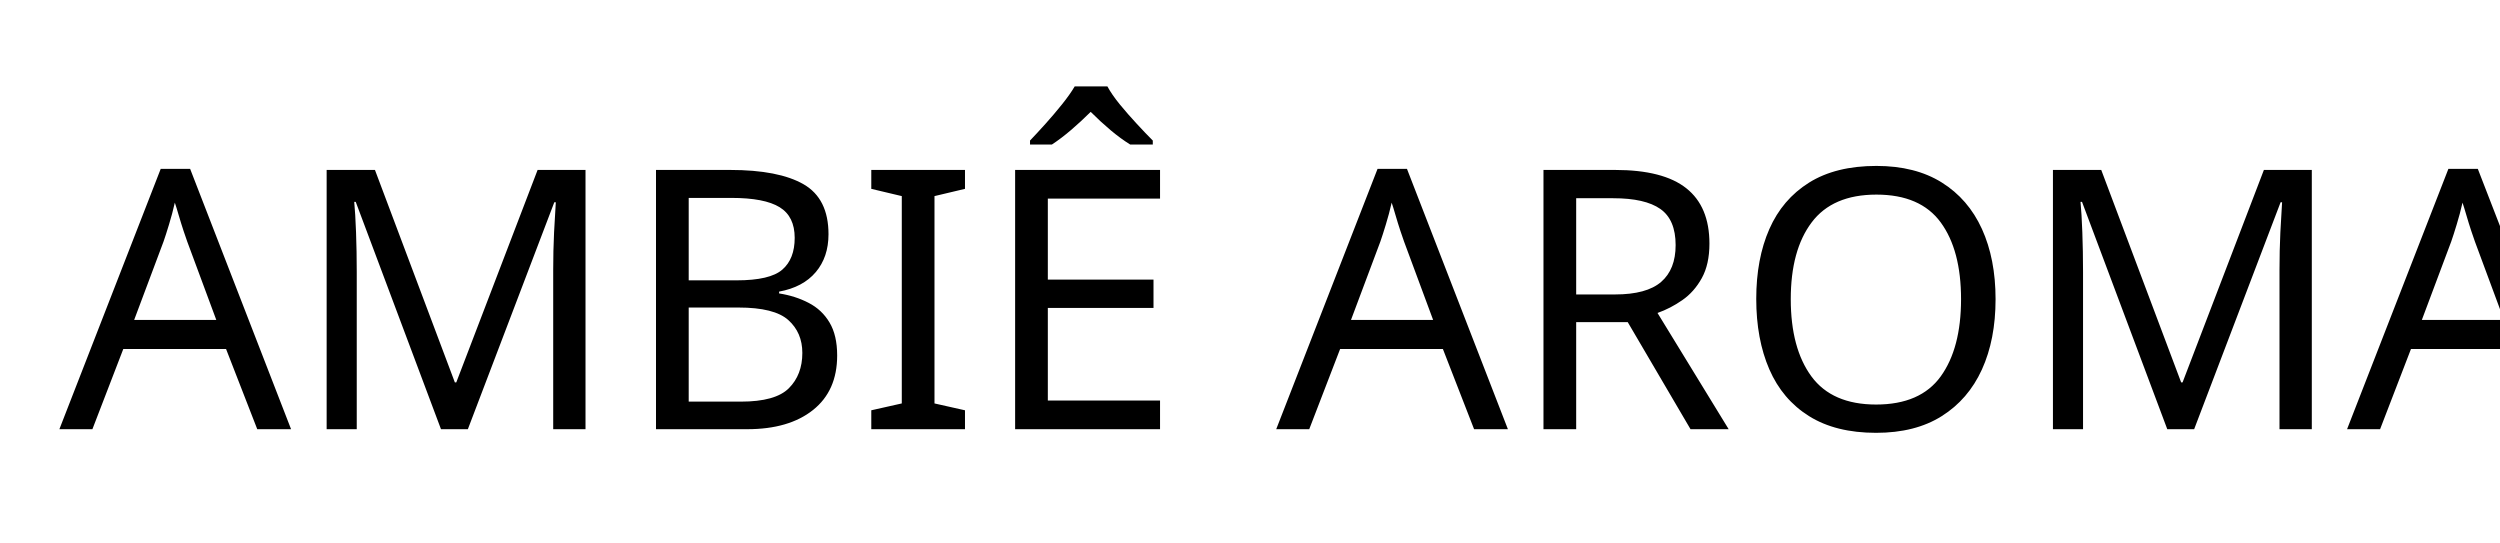
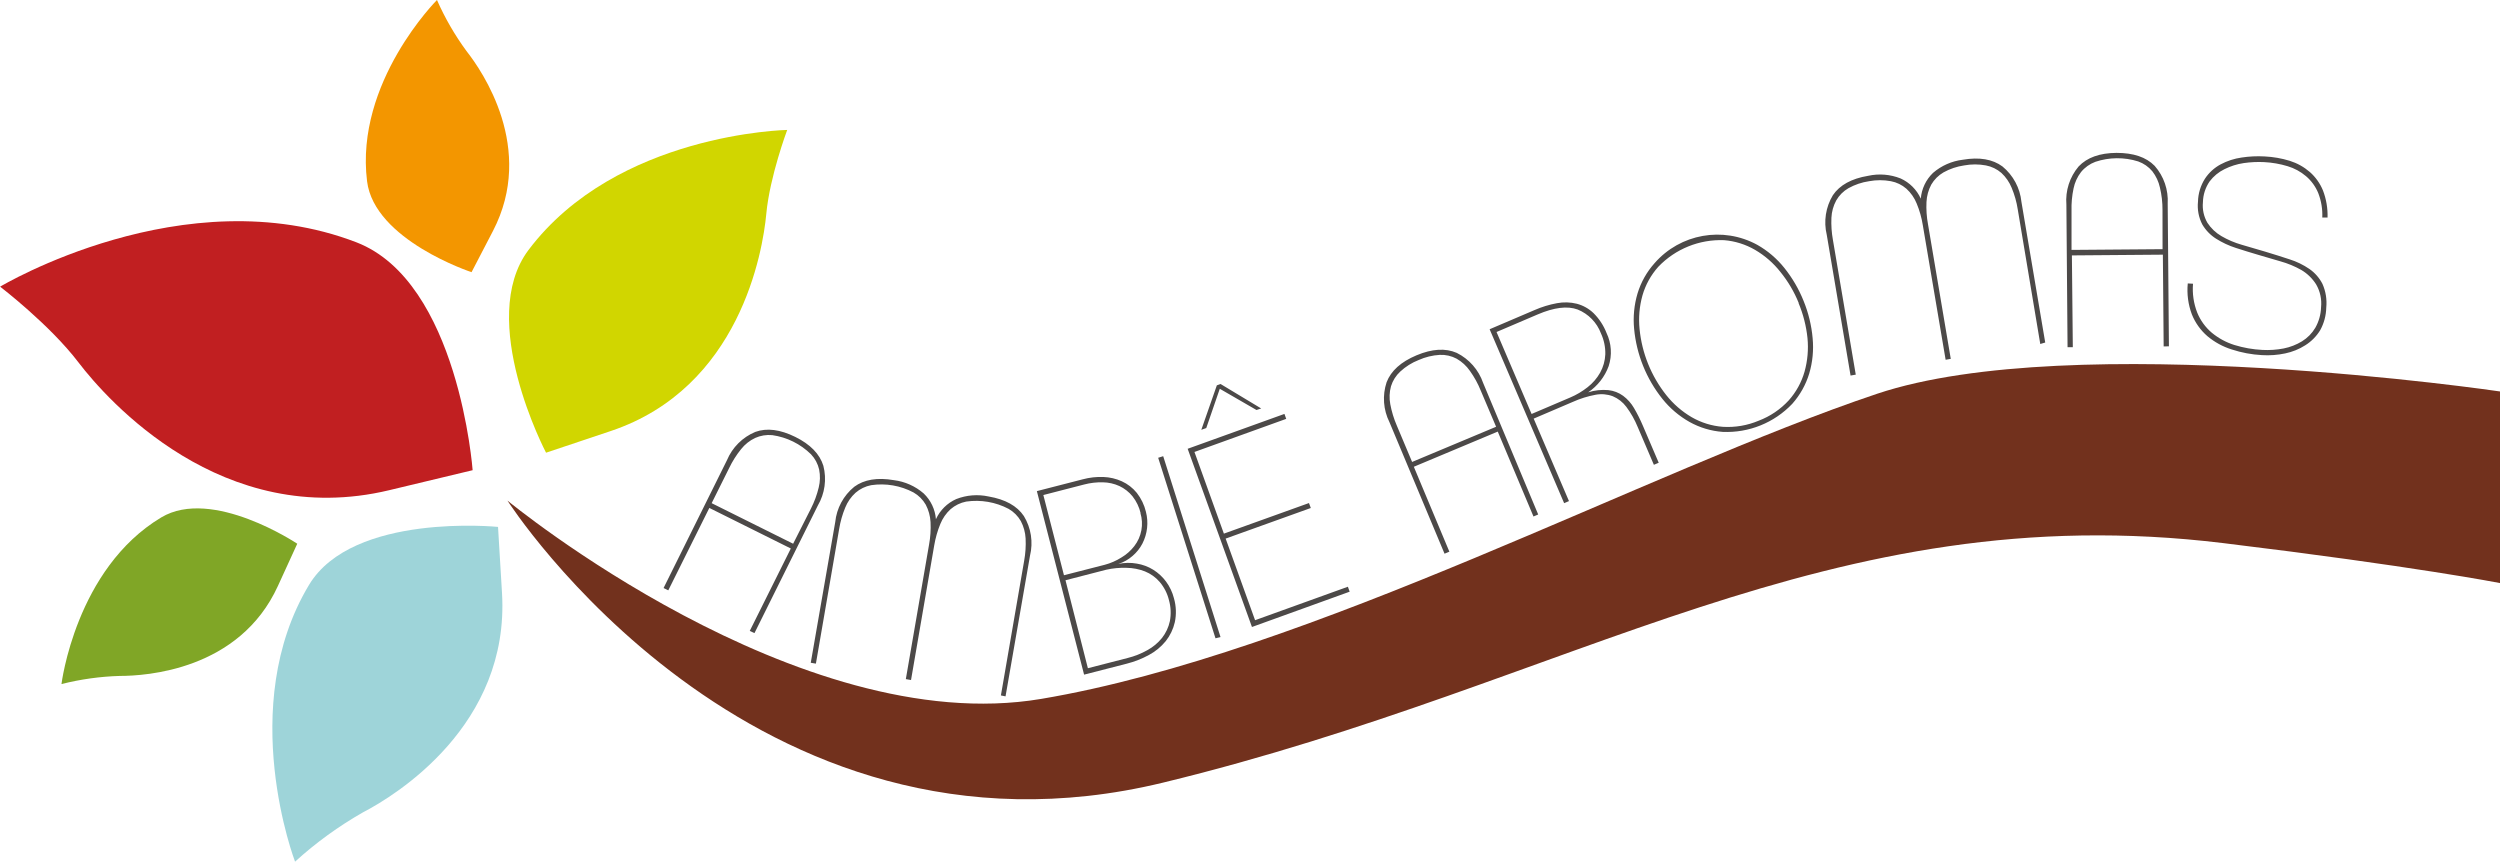
- <svg xmlns="http://www.w3.org/2000/svg" id="Camada_1" viewBox="0 0 495.7 107.6">
-   <style>.st0{font-family:'ClementePDaa-Hairline'}.st1{font-size:72px}</style>
-   <text transform="translate(11.775 85.102)" class="st0 st1">AMBIÊ AROMAS</text>
+ <svg xmlns="http://www.w3.org/2000/svg" id="Camada_1" data-name="Camada 1" viewBox="0 0 408.66 140.84">
+   <defs>
+     <style>.cls-1{fill:#4c4948}.cls-2{fill:#80a626}.cls-3{fill:#d1d600}.cls-4{fill:#9ed4d9}.cls-5{fill:#f39600}.cls-6{fill:#c11f21}.cls-7{fill:#72311d}</style>
+   </defs>
+   <path class="cls-1" d="M133.73 111l6.71-13.47-13.32-6.63-6.71 13.47-.77-.38L130 83.1a8.63 8.63 0 0 1 4.64-4.63c1.89-.68 4.06-.4 6.53.82s4 2.8 4.59 4.72a8.61 8.61 0 0 1-.9 6.49l-10.36 20.86zm10-20a15.62 15.62 0 0 0 1.27-3.44 6.68 6.68 0 0 0 .07-2.94 5.33 5.33 0 0 0-1.33-2.49 11.29 11.29 0 0 0-6.33-3.13 5.55 5.55 0 0 0-2.8.46 6.47 6.47 0 0 0-2.3 1.83 15.82 15.82 0 0 0-1.95 3.09l-2.86 5.74 13.32 6.63zm31.05 30.55l3.8-22a16 16 0 0 0 .24-3.67 6.88 6.88 0 0 0-.78-2.83 5.39 5.39 0 0 0-2-2 11.41 11.41 0 0 0-6.93-1.19 5.55 5.55 0 0 0-2.55 1.24 6.63 6.63 0 0 0-1.68 2.42 16.37 16.37 0 0 0-1 3.51l-3.79 22-.85-.15 3.8-22a16 16 0 0 0 .24-3.67 6.93 6.93 0 0 0-.78-2.84 5.37 5.37 0 0 0-2-2 11.23 11.23 0 0 0-6.93-1.19 5.45 5.45 0 0 0-2.55 1.24 6.59 6.59 0 0 0-1.68 2.41 15.78 15.78 0 0 0-1 3.52l-3.8 22-.84-.14 4-23a8.56 8.56 0 0 1 3.11-5.77c1.61-1.19 3.78-1.55 6.49-1.08a9.14 9.14 0 0 1 4.86 2.17 6.55 6.55 0 0 1 2 4.21 6.6 6.6 0 0 1 3.32-3.29 9.17 9.17 0 0 1 5.31-.42c2.71.47 4.63 1.53 5.75 3.2a8.56 8.56 0 0 1 1 6.47l-4 23zm28.29-15.88a8.07 8.07 0 0 1 .14 3.91 7.77 7.77 0 0 1-1.49 3.1 9.06 9.06 0 0 1-2.75 2.26 15.42 15.42 0 0 1-3.59 1.41l-7 1.8-7.72-30 7.5-1.93a11.4 11.4 0 0 1 3.38-.38 8 8 0 0 1 3 .7 6.77 6.77 0 0 1 2.46 1.9 8.07 8.07 0 0 1 1.49 3.1 7.36 7.36 0 0 1-.58 5.19 6.71 6.71 0 0 1-1.59 2 6.41 6.41 0 0 1-2.34 1.32A7.91 7.91 0 0 1 197 100a7.29 7.29 0 0 1 2.68 1 7.59 7.59 0 0 1 2.1 1.94 7.9 7.9 0 0 1 1.29 2.73zm-5.44-13.88a7.17 7.17 0 0 0-1.34-2.8 6.14 6.14 0 0 0-2.14-1.67 6.73 6.73 0 0 0-2.71-.61 11 11 0 0 0-3.06.36l-6.66 1.72 3.37 13.11 6.67-1.71a9.77 9.77 0 0 0 2.72-1.19 7.4 7.4 0 0 0 2.1-1.85 6 6 0 0 0 1-5.44zm4.63 14.21a7.24 7.24 0 0 0-1.52-3 6.29 6.29 0 0 0-2.42-1.73 8.55 8.55 0 0 0-3-.58 13.07 13.07 0 0 0-3.32.31l-6.66 1.72L189 117.1l6.53-1.68a12.8 12.8 0 0 0 3.17-1.26 7.94 7.94 0 0 0 2.41-2 6.71 6.71 0 0 0 1.29-2.75 7.45 7.45 0 0 0-.14-3.41zm7.6 6.21l-9.37-29.51.82-.26 9.37 29.56zm5.96-1.85l-10.51-29.13 15.82-5.7.29.81-15 5.41 4.81 13.35 13.91-5 .3.81-13.92 5 4.81 13.34 15.17-5.47.29.81zm.74-35.47l-6-3.47-2.21 6.42-.81.29 2.54-7.27.61-.22 6.64 4zm45.28 17.41L256 78.42l-13.72 5.75 5.81 13.88-.79.33-9-21.49a8.59 8.59 0 0 1-.47-6.54q1.08-2.8 4.89-4.4t6.57-.4a8.62 8.62 0 0 1 4.32 4.92l9 21.5zm-8.62-20.58a15.36 15.36 0 0 0-1.77-3.22 6.64 6.64 0 0 0-2.18-2 5.29 5.29 0 0 0-2.75-.62 9.82 9.82 0 0 0-3.45.84 9.54 9.54 0 0 0-3 1.88 5.45 5.45 0 0 0-1.52 2.4 6.54 6.54 0 0 0-.12 2.94 16.33 16.33 0 0 0 1.07 3.5l2.5 5.94 13.73-5.75zm20.56-9.42a7.31 7.31 0 0 1 .35 5.42 8.84 8.84 0 0 1-3.35 4.28 8.4 8.4 0 0 1 3.3-.36 5 5 0 0 1 2.41.93 6.64 6.64 0 0 1 1.78 2 25.07 25.07 0 0 1 1.45 2.89l2.59 6.05-.79.34-2.64-6.17a15 15 0 0 0-1.86-3.3 5.34 5.34 0 0 0-2.22-1.74 5.22 5.22 0 0 0-2.81-.24 16.19 16.19 0 0 0-3.71 1.16l-6.41 2.74 5.77 13.48-.79.34-12.18-28.43 7.33-3.13a16.69 16.69 0 0 1 3.68-1.13 7.62 7.62 0 0 1 3.24.09 6.23 6.23 0 0 1 2.74 1.54 9.37 9.37 0 0 1 2.12 3.24zm-.91.07a6.78 6.78 0 0 0-3.82-3.91c-1.67-.61-3.84-.34-6.53.81l-6.72 2.87 5.73 13.4 6.33-2.7a12.37 12.37 0 0 0 2.83-1.68 8 8 0 0 0 2.05-2.38 6.76 6.76 0 0 0 .84-3 7.7 7.7 0 0 0-.71-3.41zM306 57.08a21 21 0 0 1 1.47 6.06 15.25 15.25 0 0 1-.56 5.8 13.26 13.26 0 0 1-2.77 4.94 14.79 14.79 0 0 1-11.37 4.59 13.11 13.11 0 0 1-5.43-1.63 15.3 15.3 0 0 1-4.43-3.77 21.52 21.52 0 0 1-4.62-11.45 15.22 15.22 0 0 1 .56-5.79 13.15 13.15 0 0 1 2.78-4.94 13.62 13.62 0 0 1 16.79-3 15.36 15.36 0 0 1 4.43 3.78 21.31 21.31 0 0 1 3.15 5.41zm-.8.33a19.86 19.86 0 0 0-3-5.09 14.74 14.74 0 0 0-4.15-3.61 12 12 0 0 0-5.05-1.58 14.13 14.13 0 0 0-10.76 4.35 12 12 0 0 0-2.59 4.69 14.85 14.85 0 0 0-.47 5.48 20.62 20.62 0 0 0 4.36 10.8 14.88 14.88 0 0 0 4.15 3.61 12 12 0 0 0 5.11 1.58 13 13 0 0 0 5.85-1 12.89 12.89 0 0 0 4.92-3.33 12 12 0 0 0 2.58-4.69 15.07 15.07 0 0 0 .48-5.48 20.24 20.24 0 0 0-1.46-5.73zm39.48 6.69l-3.68-22a15 15 0 0 0-1-3.54 6.81 6.81 0 0 0-1.67-2.42 5.4 5.4 0 0 0-2.54-1.23 9.64 9.64 0 0 0-3.55 0 9.84 9.84 0 0 0-3.38 1.14 5.53 5.53 0 0 0-2 2 6.76 6.76 0 0 0-.78 2.84 15.87 15.87 0 0 0 .25 3.64l3.72 22-.84.15-3.73-22a15.55 15.55 0 0 0-1-3.54 6.62 6.62 0 0 0-1.68-2.42 5.36 5.36 0 0 0-2.54-1.23 9.64 9.64 0 0 0-3.55 0 9.92 9.92 0 0 0-3.38 1.14 5.42 5.42 0 0 0-2 2 6.58 6.58 0 0 0-.79 2.84 16.45 16.45 0 0 0 .25 3.64l3.73 22-.85.15-3.89-23a8.62 8.62 0 0 1 1-6.48c1.12-1.66 3.05-2.72 5.76-3.17a9.08 9.08 0 0 1 5.31.43 6.62 6.62 0 0 1 3.3 3.3 6.59 6.59 0 0 1 2-4.21 9.12 9.12 0 0 1 4.87-2.15q4.06-.69 6.48 1.1a8.6 8.6 0 0 1 3.1 5.78l3.89 23zm20.17.4l-.13-15-14.87.12.15 15h-.86l-.19-23.31a8.58 8.58 0 0 1 2-6.23q2.07-2.19 6.19-2.22c2.76 0 4.83.68 6.24 2.12a8.6 8.6 0 0 1 2.13 6.19l.2 23.31zm-.19-22.32a15.26 15.26 0 0 0-.42-3.65 6.66 6.66 0 0 0-1.24-2.66 5.33 5.33 0 0 0-2.31-1.61 11.31 11.31 0 0 0-7 .06 5.5 5.5 0 0 0-2.35 1.68 6.54 6.54 0 0 0-1.22 2.68 15.38 15.38 0 0 0-.33 3.63v6.41l14.88-.12zm26.77 15.97a8 8 0 0 1-1 3.71 7.54 7.54 0 0 1-2.43 2.45 9.76 9.76 0 0 1-3.28 1.33 14.06 14.06 0 0 1-3.8.28A19.05 19.05 0 0 1 376 65a11.57 11.57 0 0 1-4-2.18 9.28 9.28 0 0 1-2.54-3.56 11.35 11.35 0 0 1-.67-5.06l.86.05a10.57 10.57 0 0 0 .69 4.73 8.53 8.53 0 0 0 2.38 3.28 10.91 10.91 0 0 0 3.68 2 18.67 18.67 0 0 0 4.59.81 14.29 14.29 0 0 0 3.48-.24 9.18 9.18 0 0 0 3-1.17 6.47 6.47 0 0 0 2.17-2.21 7.25 7.25 0 0 0 .94-3.35 6.19 6.19 0 0 0-.81-3.75 7.18 7.18 0 0 0-2.42-2.35 15.23 15.23 0 0 0-3.41-1.41c-1.25-.36-2.46-.71-3.62-1.06s-2.46-.73-3.66-1.13a14.21 14.21 0 0 1-3.24-1.51 6.83 6.83 0 0 1-2.26-2.34 6.63 6.63 0 0 1-.7-3.7 7.31 7.31 0 0 1 1.14-3.77 7.09 7.09 0 0 1 2.56-2.34 10.39 10.39 0 0 1 3.44-1.12 18.14 18.14 0 0 1 3.74-.18 16.73 16.73 0 0 1 4.13.72 9.26 9.26 0 0 1 3.29 1.84 8.14 8.14 0 0 1 2.13 3 11.38 11.38 0 0 1 .75 4.43h-.86a9.87 9.87 0 0 0-.66-4 7.26 7.26 0 0 0-2-2.76 8.34 8.34 0 0 0-3-1.63 16 16 0 0 0-3.84-.67 17.32 17.32 0 0 0-3.35.16 10.43 10.43 0 0 0-3.15 1 6.7 6.7 0 0 0-2.42 2 6.21 6.21 0 0 0-1.09 3.39 5.58 5.58 0 0 0 .74 3.38 6.82 6.82 0 0 0 2.29 2.17 14.53 14.53 0 0 0 3.31 1.41l3.82 1.12c1.41.43 2.75.84 4 1.26a12.29 12.29 0 0 1 3.25 1.58 6.68 6.68 0 0 1 2.13 2.44 7.66 7.66 0 0 1 .62 3.87z" transform="translate(-11.17 -7.87)" />
+   <path class="cls-2" d="M59.76 96.75s-13.9-9.3-22.23-4.3c-14 8.38-16.31 27.24-16.31 27.24a44.14 44.14 0 0 1 9.54-1.33c4.2 0 19.54-.9 25.84-14.71l3.16-6.9z" transform="translate(-11.17 -7.87)" />
+   <path class="cls-3" d="M100.43 81.87S89 60.15 97.55 48.75c14.4-19.14 42.3-19.64 42.3-19.64s-2.85 7.59-3.42 13.73-4.3 28.41-25.43 35.49l-10.57 3.54z" transform="translate(-11.17 -7.87)" />
+   <path class="cls-4" d="M92.58 94s-23.74-2.4-30.89 9.47c-12 19.93-2.29 45.25-2.29 45.25a62.35 62.35 0 0 1 11.12-8.07c5.32-2.75 24-14.22 22.71-35.84-.62-10.25-.65-10.81-.65-10.81z" transform="translate(-11.17 -7.87)" />
+   <path class="cls-5" d="M88.25 52.36s-15.89-5.22-17.08-14.87C69.17 21.31 82.6 7.87 82.6 7.87a44.31 44.31 0 0 0 4.82 8.34c2.58 3.27 11.33 15.95 4.33 29.42-3.32 6.37-3.5 6.73-3.5 6.73z" transform="translate(-11.17 -7.87)" />
+   <path class="cls-6" d="M88.43 84.74s-2.27-30.81-19-37.26c-28.13-10.82-58.24 7.25-58.24 7.25s8.1 6.2 12.8 12.37S47.51 94.54 74.79 88l13.64-3.27z" transform="translate(-11.17 -7.87)" />
+   <path class="cls-7" d="M419.83 71.86S350 61.54 318 72.24c-37.4 12.54-92.58 42.46-136.66 49.88-39.74 6.7-87.22-32.42-87.22-32.42s39.9 62.43 107.17 46.1S310 88.79 374.61 96.65c31.28 3.8 45.22 6.53 45.22 6.53V71.86z" transform="translate(-11.17 -7.87)" />
</svg>
